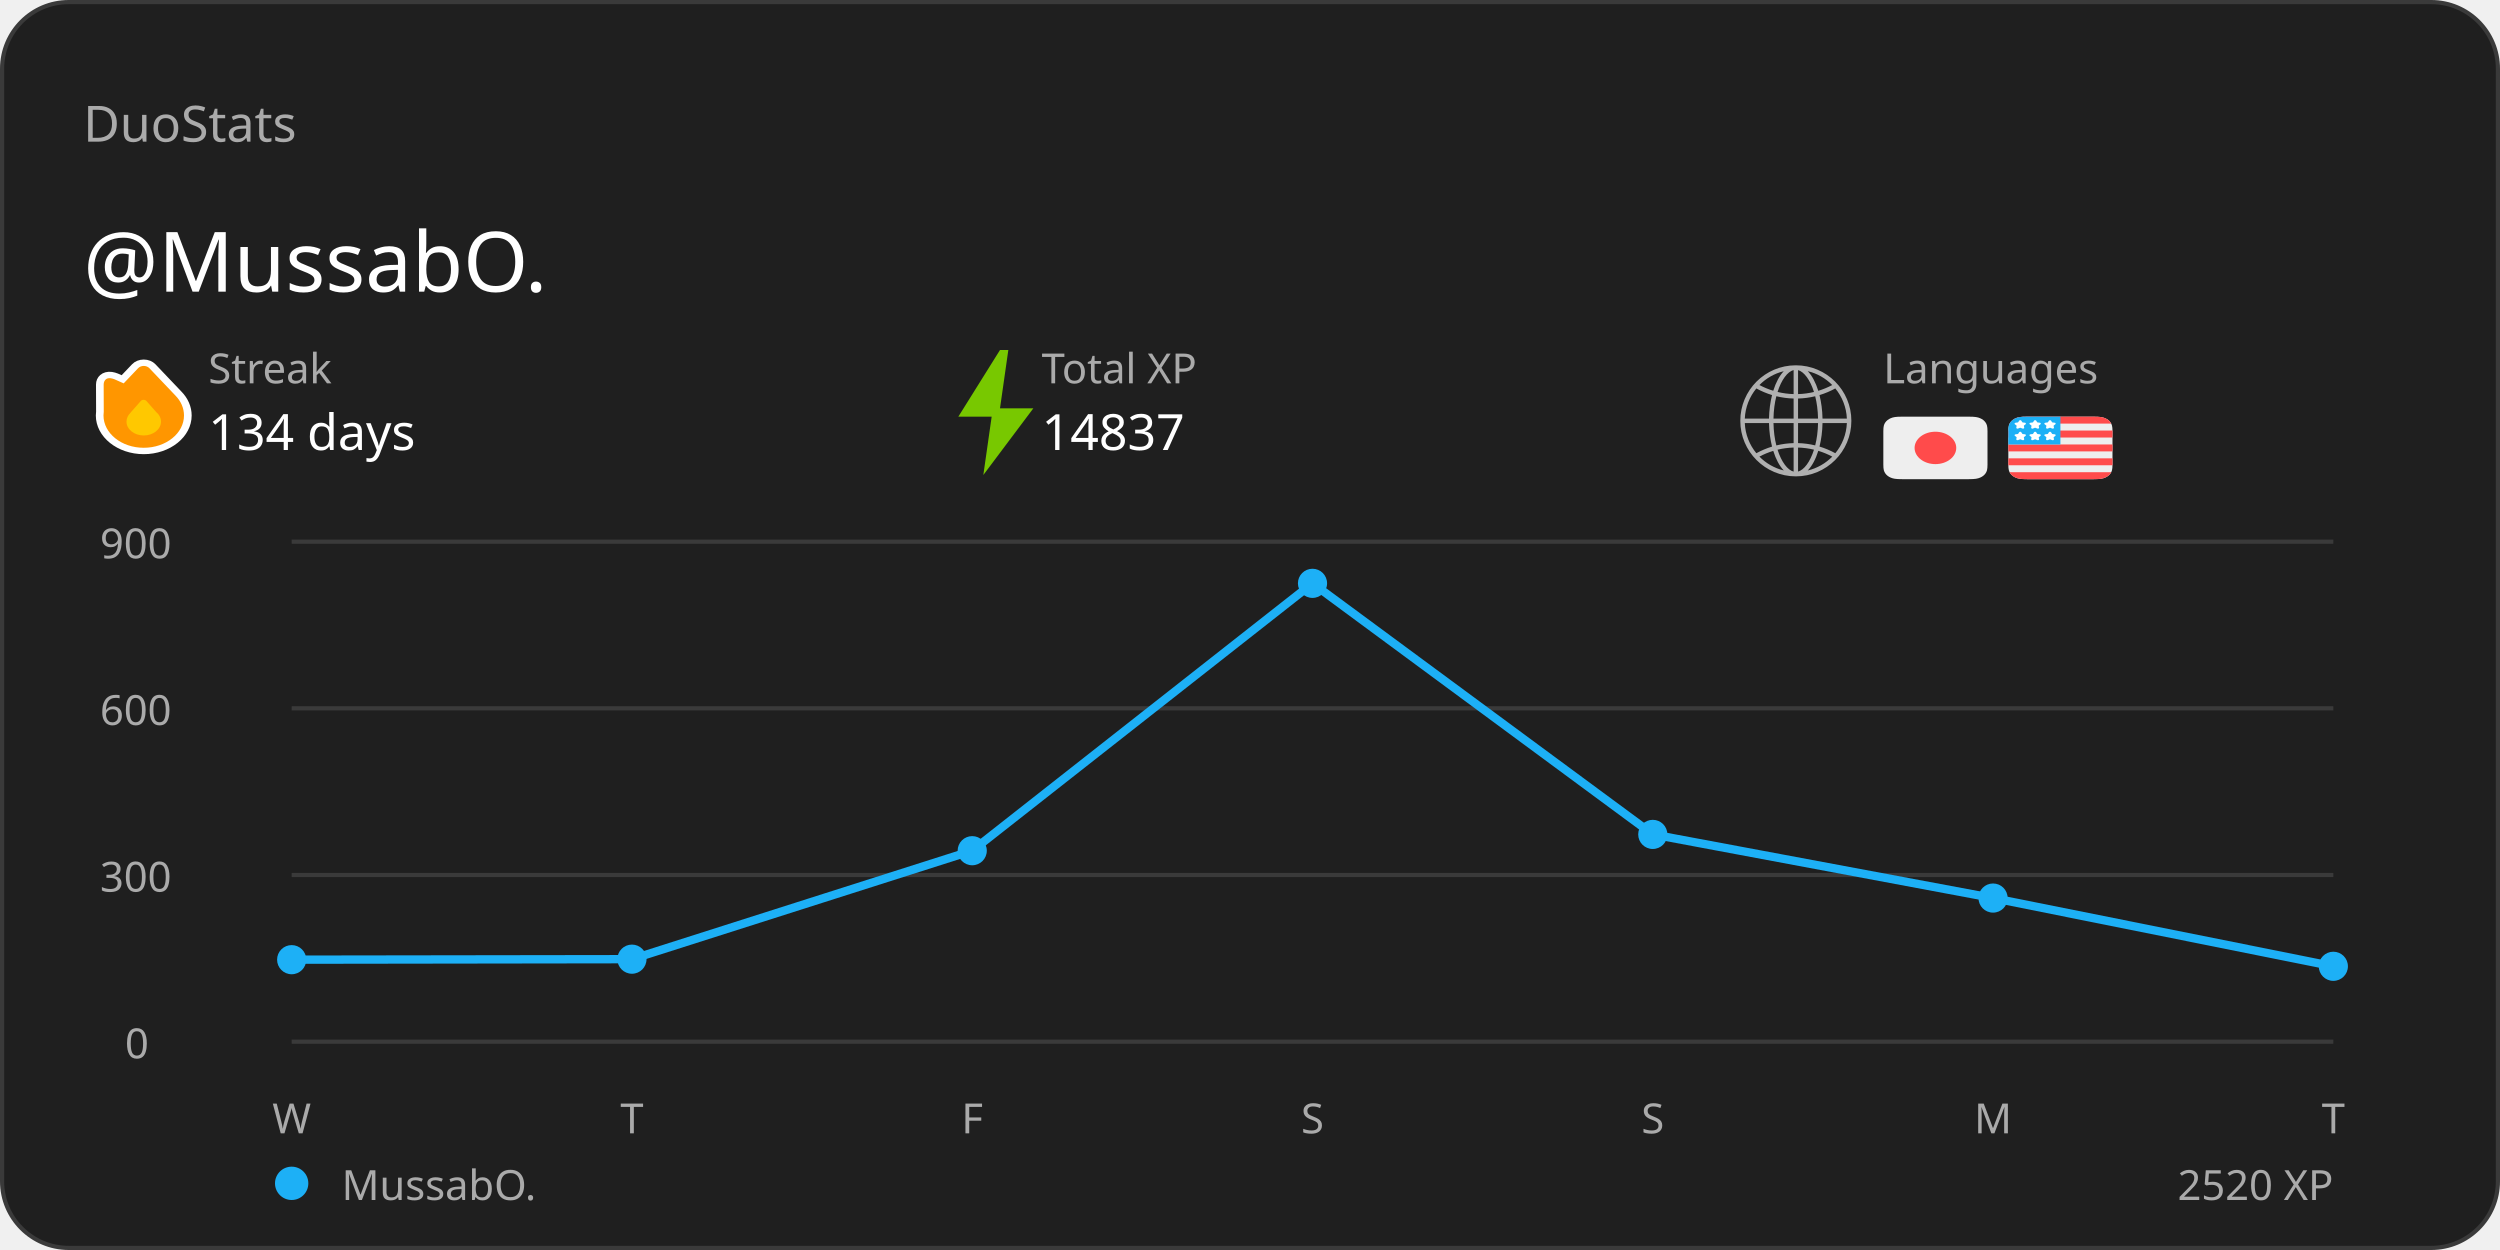
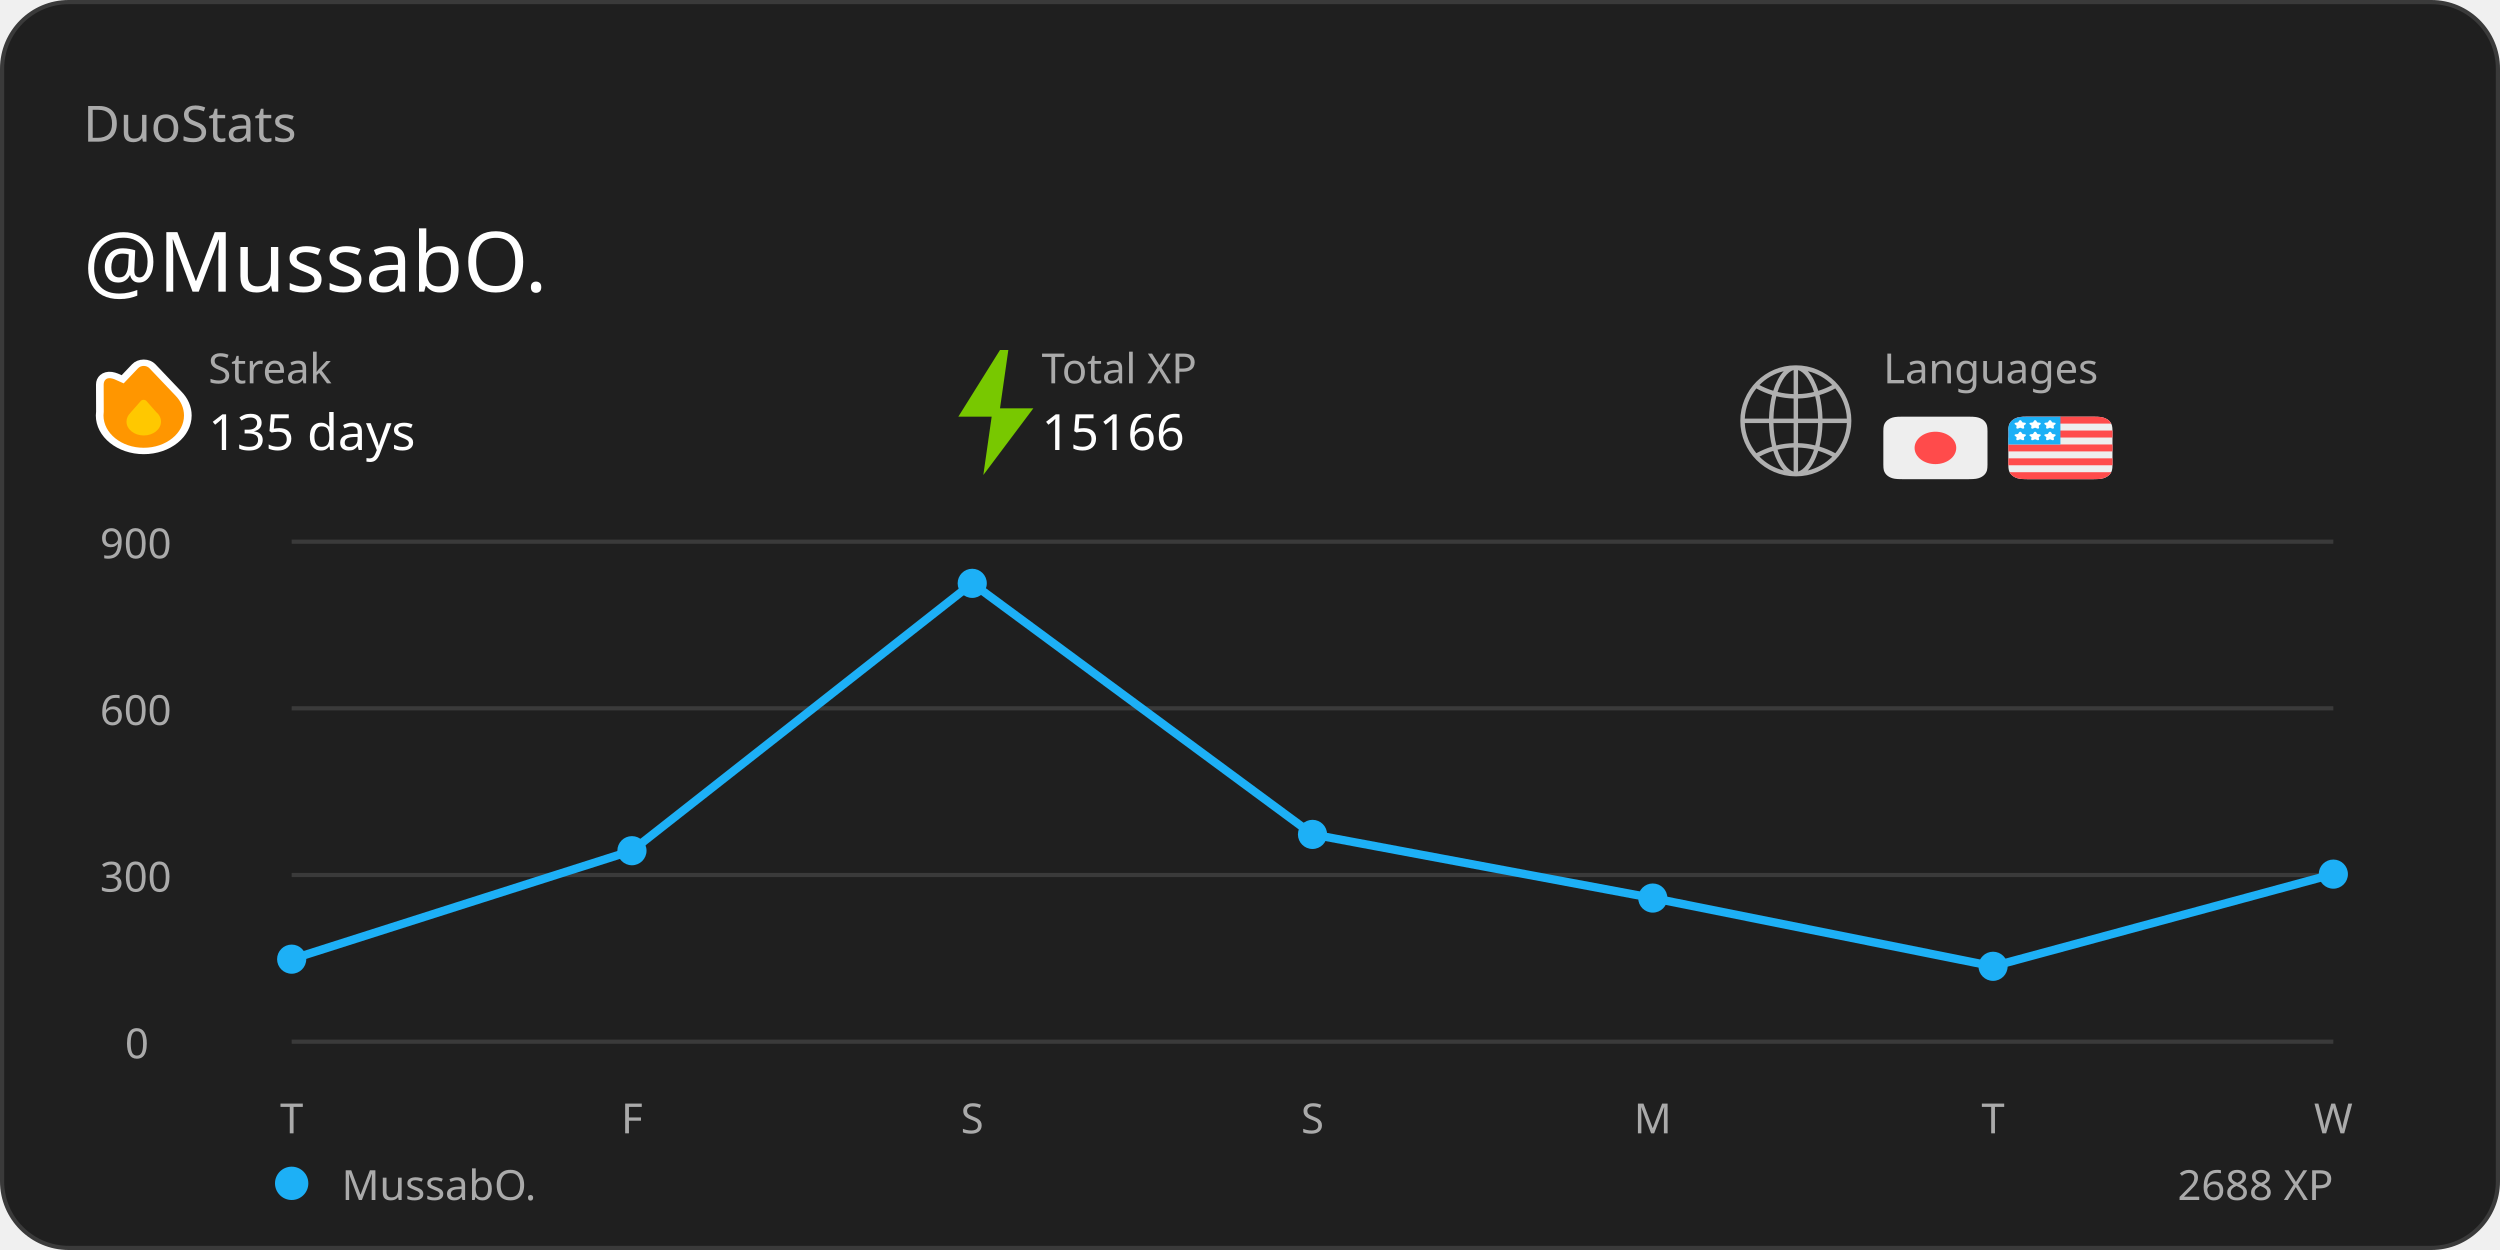
<svg xmlns="http://www.w3.org/2000/svg" width="600" height="300" viewBox="0 0 600 300">
  <rect x="0.5" y="0.5" width="599" height="299" rx="16" fill="#1F1F1F" stroke="#3A3A3A" />
  <text x="20" y="34" fill="#AAAAAA" font-size="12" font-family="DIN Round Pro, system-ui, sans-serif">DuoStats</text>
  <text x="20" y="70" fill="#FFFFFF" font-size="20" font-family="DIN Round Pro, system-ui, sans-serif">@MussabO.</text>
  <g transform="translate(23, 86) scale(0.92, 0.7666667)">
    <g id="Page-1" stroke="none" stroke-width="1" fill="none" fill-rule="evenodd">
      <g id="streak" transform="translate(1, 1)" fill-rule="nonzero">
        <g id="Group" fill="#FF9600" stroke="#FFFFFF" stroke-width="2">
          <path d="M0.068,15.675 L0.044,7.216 C0.039,5.334 1.25,3.942 3.056,4.246 C3.413,4.306 3.998,4.491 4.306,4.656 L5.997,5.561 L9.247,1.464 C9.793,0.776 10.622,0.376 11.5,0.376 C12.378,0.376 13.207,0.776 13.753,1.464 L20.523,10 C22.123,11.939 22.999,14.375 23,16.889 C23,23.034 17.843,28 11.5,28 C5.157,28 0,23.034 0,16.889 C0,16.481 0.023,16.076 0.068,15.675 Z" id="Path" />
        </g>
        <g id="Group" transform="translate(7, 11)" fill="#FFC800">
          <path d="M1.012,5.077 C1.026,5.04 1.046,5.005 1.069,4.973 L3.719,1.364 C3.893,1.127 4.17,0.987 4.464,0.987 C4.758,0.987 5.035,1.127 5.209,1.364 L7.732,4.8 C8.541,5.595 8.998,6.681 9,7.815 C9,10.208 6.985,12.148 4.5,12.148 C2.015,12.148 0,10.208 0,7.815 C0,6.776 0.38,5.823 1.012,5.077 L1.012,5.077 Z" id="Path" />
        </g>
      </g>
    </g>
  </g>
  <text x="50" y="92" fill="#AAAAAA" font-size="10" font-family="DIN Round Pro, system-ui, sans-serif">Streak</text>
-   <text x="50" y="108" fill="#FFFFFF" font-size="12" font-family="DIN Round Pro, system-ui, sans-serif">134 days</text>
+   <text x="50" y="108" fill="#FFFFFF" font-size="12" font-family="DIN Round Pro, system-ui, sans-serif">135 days</text>
  <path d="M240 84 230 100h8l-2 14 12-16h-8l2-14z" fill="#78C800" />
  <text x="250" y="92" fill="#AAAAAA" font-size="10" font-family="DIN Round Pro, system-ui, sans-serif">Total XP</text>
-   <text x="250" y="108" fill="#FFFFFF" font-size="12" font-family="DIN Round Pro, system-ui, sans-serif">14837</text>
+   <text x="250" y="108" fill="#FFFFFF" font-size="12" font-family="DIN Round Pro, system-ui, sans-serif">15166</text>
  <g transform="translate(415, 85) scale(1.0, 1.0)">
    <g id="SVGRepo_bgCarrier" stroke-width="0" />
    <g id="SVGRepo_tracerCarrier" stroke-linecap="round" stroke-linejoin="round" />
    <g id="SVGRepo_iconCarrier">
      <g id="icomoon-ignore"> </g>
      <path d="M16 2.672c-0.004 0-0.007 0-0.011 0-0.002 0-0.003 0-0.005 0-0.005 0-0.010 0.001-0.016 0.001-7.347 0.017-13.296 5.977-13.296 13.327 0 7.348 5.949 13.309 13.296 13.327 0.005 0 0.010 0.001 0.016 0.001 0.002 0 0.004 0 0.005 0 0.004 0 0.008 0 0.011 0 7.36 0 13.328-5.968 13.328-13.328s-5.968-13.328-13.328-13.328zM16.533 10.648c1.413-0.039 2.788-0.225 4.112-0.548 0.399 1.571 0.647 3.382 0.686 5.367h-4.798v-4.819zM16.533 9.582v-5.759c1.437 0.398 2.893 2.314 3.821 5.252-1.231 0.297-2.509 0.47-3.821 0.507zM15.467 3.81v5.772c-1.323-0.037-2.611-0.213-3.852-0.515 0.936-2.956 2.405-4.879 3.852-5.256zM15.467 10.647v4.82h-4.831c0.039-1.988 0.287-3.801 0.687-5.373 1.334 0.326 2.72 0.515 4.144 0.553zM9.563 15.467h-5.811c0.118-2.741 1.139-5.252 2.773-7.241 1.187 0.654 2.446 1.189 3.766 1.589-0.431 1.7-0.689 3.617-0.728 5.652zM9.563 16.533c0.039 2.034 0.297 3.951 0.728 5.651-1.319 0.401-2.579 0.936-3.766 1.59-1.635-1.989-2.656-4.5-2.773-7.241h5.811zM10.636 16.533h4.831v4.814c-1.424 0.038-2.81 0.228-4.145 0.555-0.399-1.571-0.647-3.383-0.686-5.369zM15.467 22.412v5.778c-1.448-0.378-2.919-2.303-3.854-5.263 1.241-0.302 2.53-0.478 3.854-0.515zM16.533 28.178v-5.765c1.313 0.038 2.591 0.211 3.822 0.508-0.928 2.941-2.384 4.86-3.822 5.257zM16.533 21.347v-4.814h4.798c-0.039 1.983-0.286 3.791-0.684 5.361-1.325-0.323-2.7-0.51-4.113-0.548zM22.404 16.533h5.845c-0.118 2.741-1.138 5.251-2.773 7.24-1.197-0.658-2.467-1.197-3.797-1.599 0.43-1.698 0.687-3.611 0.726-5.64zM22.404 15.467c-0.039-2.033-0.297-3.946-0.727-5.646 1.33-0.402 2.599-0.94 3.795-1.598 1.636 1.989 2.658 4.501 2.776 7.244h-5.845zM24.738 7.409c-1.061 0.564-2.18 1.031-3.35 1.385-0.623-2.005-1.498-3.642-2.533-4.717 2.27 0.545 4.297 1.719 5.883 3.332zM13.103 4.087c-1.029 1.073-1.9 2.702-2.521 4.697-1.158-0.353-2.268-0.815-3.319-1.375 1.575-1.602 3.587-2.774 5.84-3.322zM7.259 24.587c1.052-0.561 2.163-1.024 3.322-1.377 0.621 1.997 1.492 3.629 2.522 4.702-2.255-0.549-4.268-1.721-5.844-3.326zM18.855 27.922c1.036-1.075 1.911-2.712 2.535-4.721 1.17 0.355 2.29 0.82 3.351 1.387-1.586 1.614-3.614 2.791-5.886 3.334z" fill="#b0b0b0"> </path>
    </g>
  </g>
  <text x="452" y="92" fill="#AAAAAA" font-size="10" font-family="DIN Round Pro, system-ui, sans-serif">Languages</text>
  <g transform="translate(452, 100) scale(0.3571429, 0.2777778)">
    <g clip-path="url(#clip0_129_1008)">
      <path fill-rule="evenodd" clip-rule="evenodd" d="M12.563 0H57.437C61.805 0 63.389 0.455 64.987 1.309C66.584 2.163 67.837 3.416 68.691 5.013C69.545 6.61 70 8.195 70 12.563V41.437C70 45.805 69.545 47.389 68.691 48.986C67.837 50.584 66.584 51.837 64.987 52.691C63.389 53.545 61.805 54 57.437 54H12.563C8.195 54 6.61 53.545 5.013 52.691C3.416 51.837 2.163 50.584 1.309 48.986C0.455 47.389 0 45.805 0 41.437V12.563C0 8.195 0.455 6.61 1.309 5.013C2.163 3.416 3.416 2.163 5.013 1.309C6.61 0.455 8.195 0 12.563 0Z" fill="#EEEEEE" />
      <path d="M35 41C42.732 41 49 34.732 49 27C49 19.268 42.732 13 35 13C27.268 13 21 19.268 21 27C21 34.732 27.268 41 35 41Z" fill="#FF4B4B" />
    </g>
    <defs>
      <clipPath id="clip0_129_1008">
        <rect width="70" height="54" fill="white" />
      </clipPath>
    </defs>
  </g>
  <g transform="translate(482, 100) scale(0.3571429, 0.2777778)">
    <g clip-path="url(#clip0_129_593)">
      <path fill-rule="evenodd" clip-rule="evenodd" d="M12.563 0H57.437C61.805 0 63.389 0.455 64.987 1.309C66.584 2.163 67.837 3.416 68.691 5.013C69.545 6.61 70 8.195 70 12.563V41.437C70 45.805 69.545 47.389 68.691 48.986C67.837 50.584 66.584 51.837 64.987 52.691C63.389 53.545 61.805 54 57.437 54H12.563C8.195 54 6.61 53.545 5.013 52.691C3.416 51.837 2.163 50.584 1.309 48.986C0.455 47.389 0 45.805 0 41.437V12.563C0 8.195 0.455 6.61 1.309 5.013C2.163 3.416 3.416 2.163 5.013 1.309C6.61 0.455 8.195 0 12.563 0Z" fill="#EEEEEE" />
      <path fill-rule="evenodd" clip-rule="evenodd" d="M12.563 0H57.437C61.805 0 63.389 0.455 64.987 1.309C66.584 2.163 67.837 3.416 68.691 5.013C68.863 5.335 69.019 5.656 69.158 6H0.842C0.981 5.656 1.137 5.335 1.309 5.013C2.163 3.416 3.416 2.163 5.013 1.309C6.61 0.455 8.195 0 12.563 0Z" fill="#FF4B4B" />
      <path fill-rule="evenodd" clip-rule="evenodd" d="M69.997 12C69.999 12.182 70 12.37 70 12.563V18H0V12.563C0 12.37 0.001 12.182 0.003 12H69.997Z" fill="#FF4B4B" />
      <path fill-rule="evenodd" clip-rule="evenodd" d="M70 24V30H0V24H70Z" fill="#FF4B4B" />
      <path fill-rule="evenodd" clip-rule="evenodd" d="M70 41.437C70 41.63 69.999 41.818 69.997 42H0.003C0.001 41.818 0 41.63 0 41.437V36H70V41.437Z" fill="#FF4B4B" />
      <path fill-rule="evenodd" clip-rule="evenodd" d="M69.158 48C69.019 48.344 68.863 48.665 68.691 48.986C67.837 50.584 66.584 51.837 64.987 52.691C63.389 53.545 61.805 54 57.437 54H12.563C8.195 54 6.61 53.545 5.013 52.691C3.416 51.837 2.163 50.584 1.309 48.986C1.137 48.665 0.981 48.344 0.842 48H69.158Z" fill="#FF4B4B" />
      <path fill-rule="evenodd" clip-rule="evenodd" d="M12.563 0H35V24H0V12.563C0 8.195 0.455 6.61 1.309 5.013C2.163 3.416 3.416 2.163 5.013 1.309C6.61 0.455 8.195 0 12.563 0Z" fill="#1CB0F6" />
      <path d="M27.806 9.602L26.531 10.273C26.13 10.483 25.635 10.329 25.424 9.929C25.341 9.769 25.312 9.586 25.342 9.409L25.586 7.988C25.609 7.853 25.564 7.715 25.466 7.62L24.434 6.614C24.11 6.298 24.103 5.779 24.419 5.455C24.545 5.326 24.71 5.242 24.888 5.216L26.314 5.009C26.45 4.989 26.567 4.904 26.628 4.781L27.266 3.489C27.466 3.083 27.957 2.916 28.363 3.117C28.525 3.196 28.655 3.327 28.735 3.489L29.373 4.781C29.434 4.904 29.551 4.989 29.687 5.009L31.113 5.216C31.561 5.281 31.871 5.697 31.806 6.145C31.78 6.323 31.696 6.488 31.567 6.614L30.535 7.62C30.437 7.715 30.392 7.853 30.415 7.988L30.659 9.409C30.735 9.855 30.436 10.278 29.99 10.355C29.812 10.385 29.629 10.356 29.47 10.273L28.194 9.602C28.073 9.538 27.928 9.538 27.806 9.602Z" fill="white" />
      <path d="M27.806 19.602L26.531 20.273C26.13 20.483 25.635 20.329 25.424 19.929C25.341 19.769 25.312 19.587 25.342 19.409L25.586 17.988C25.609 17.853 25.564 17.715 25.466 17.62L24.434 16.614C24.11 16.298 24.103 15.779 24.419 15.455C24.545 15.326 24.71 15.242 24.888 15.216L26.314 15.009C26.45 14.989 26.567 14.904 26.628 14.781L27.266 13.489C27.466 13.083 27.957 12.916 28.363 13.117C28.525 13.196 28.655 13.327 28.735 13.489L29.373 14.781C29.434 14.904 29.551 14.989 29.687 15.009L31.113 15.216C31.561 15.281 31.871 15.697 31.806 16.145C31.78 16.323 31.696 16.488 31.567 16.614L30.535 17.62C30.437 17.715 30.392 17.853 30.415 17.988L30.659 19.409C30.735 19.855 30.436 20.278 29.99 20.355C29.812 20.385 29.629 20.356 29.47 20.273L28.194 19.602C28.073 19.538 27.928 19.538 27.806 19.602Z" fill="white" />
      <path d="M17.806 9.602L16.531 10.273C16.13 10.483 15.635 10.329 15.425 9.929C15.341 9.769 15.312 9.586 15.342 9.409L15.586 7.988C15.609 7.853 15.564 7.715 15.466 7.62L14.434 6.614C14.11 6.298 14.103 5.779 14.419 5.455C14.545 5.326 14.71 5.242 14.888 5.216L16.314 5.009C16.45 4.989 16.567 4.904 16.628 4.781L17.266 3.489C17.466 3.083 17.957 2.916 18.363 3.117C18.525 3.196 18.655 3.327 18.735 3.489L19.373 4.781C19.434 4.904 19.551 4.989 19.687 5.009L21.113 5.216C21.561 5.281 21.871 5.697 21.806 6.145C21.78 6.323 21.696 6.488 21.567 6.614L20.535 7.62C20.437 7.715 20.392 7.853 20.415 7.988L20.659 9.409C20.735 9.855 20.436 10.278 19.99 10.355C19.812 10.385 19.629 10.356 19.47 10.273L18.194 9.602C18.073 9.538 17.928 9.538 17.806 9.602Z" fill="white" />
      <path d="M17.806 19.602L16.531 20.273C16.13 20.483 15.635 20.329 15.425 19.929C15.341 19.769 15.312 19.587 15.342 19.409L15.586 17.988C15.609 17.853 15.564 17.715 15.466 17.62L14.434 16.614C14.11 16.298 14.103 15.779 14.419 15.455C14.545 15.326 14.71 15.242 14.888 15.216L16.314 15.009C16.45 14.989 16.567 14.904 16.628 14.781L17.266 13.489C17.466 13.083 17.957 12.916 18.363 13.117C18.525 13.196 18.655 13.327 18.735 13.489L19.373 14.781C19.434 14.904 19.551 14.989 19.687 15.009L21.113 15.216C21.561 15.281 21.871 15.697 21.806 16.145C21.78 16.323 21.696 16.488 21.567 16.614L20.535 17.62C20.437 17.715 20.392 17.853 20.415 17.988L20.659 19.409C20.735 19.855 20.436 20.278 19.99 20.355C19.812 20.385 19.629 20.356 19.47 20.273L18.194 19.602C18.073 19.538 17.928 19.538 17.806 19.602Z" fill="white" />
      <path d="M7.807 9.602L6.531 10.273C6.13 10.483 5.635 10.329 5.424 9.929C5.341 9.769 5.312 9.586 5.342 9.409L5.586 7.988C5.609 7.853 5.564 7.715 5.466 7.62L4.434 6.614C4.11 6.298 4.103 5.779 4.419 5.455C4.545 5.326 4.71 5.242 4.888 5.216L6.314 5.009C6.45 4.989 6.567 4.904 6.628 4.781L7.266 3.489C7.466 3.083 7.957 2.916 8.363 3.117C8.525 3.196 8.655 3.327 8.735 3.489L9.373 4.781C9.434 4.904 9.551 4.989 9.687 5.009L11.113 5.216C11.561 5.281 11.871 5.697 11.806 6.145C11.78 6.323 11.696 6.488 11.567 6.614L10.535 7.62C10.437 7.715 10.392 7.853 10.415 7.988L10.659 9.409C10.735 9.855 10.436 10.278 9.99 10.355C9.812 10.385 9.629 10.356 9.47 10.273L8.194 9.602C8.073 9.538 7.928 9.538 7.807 9.602Z" fill="white" />
      <path d="M7.807 19.602L6.531 20.273C6.13 20.483 5.635 20.329 5.424 19.929C5.341 19.769 5.312 19.587 5.342 19.409L5.586 17.988C5.609 17.853 5.564 17.715 5.466 17.62L4.434 16.614C4.11 16.298 4.103 15.779 4.419 15.455C4.545 15.326 4.71 15.242 4.888 15.216L6.314 15.009C6.45 14.989 6.567 14.904 6.628 14.781L7.266 13.489C7.466 13.083 7.957 12.916 8.363 13.117C8.525 13.196 8.655 13.327 8.735 13.489L9.373 14.781C9.434 14.904 9.551 14.989 9.687 15.009L11.113 15.216C11.561 15.281 11.871 15.697 11.806 16.145C11.78 16.323 11.696 16.488 11.567 16.614L10.535 17.62C10.437 17.715 10.392 17.853 10.415 17.988L10.659 19.409C10.735 19.855 10.436 20.278 9.99 20.355C9.812 20.385 9.629 20.356 9.47 20.273L8.194 19.602C8.073 19.538 7.928 19.538 7.807 19.602Z" fill="white" />
    </g>
    <defs>
      <clipPath id="clip0_129_593">
        <rect width="70" height="54" fill="white" />
      </clipPath>
    </defs>
  </g>
  <g stroke="#3A3A3A" stroke-width="1">
    <line x1="70" y1="250" x2="560" y2="250" />
    <line x1="70" y1="210" x2="560" y2="210" />
    <line x1="70" y1="170" x2="560" y2="170" />
    <line x1="70" y1="130" x2="560" y2="130" />
  </g>
  <g fill="#AAAAAA" font-size="10" font-family="DIN Round Pro, system-ui, sans-serif">
    <text x="30" y="254">0</text>
    <text x="24" y="214">300</text>
    <text x="24" y="174">600</text>
    <text x="24" y="134">900</text>
  </g>
-   <polyline points="70.0,230.322 151.667,230.2 233.333,204.167 315.0,140.0 396.667,200.256 478.333,215.533 560.0,231.911" fill="none" stroke="#1DB0F6" stroke-width="2" stroke-linecap="round" stroke-linejoin="round" />
-   <circle cx="70.0" cy="230.322" r="3.5" fill="#1DB0F6" />
-   <circle cx="151.667" cy="230.2" r="3.5" fill="#1DB0F6" />
-   <circle cx="233.333" cy="204.167" r="3.5" fill="#1DB0F6" />
-   <circle cx="315.0" cy="140.0" r="3.5" fill="#1DB0F6" />
-   <circle cx="396.667" cy="200.256" r="3.5" fill="#1DB0F6" />
-   <circle cx="478.333" cy="215.533" r="3.5" fill="#1DB0F6" />
-   <circle cx="560.0" cy="231.911" r="3.5" fill="#1DB0F6" />
-   <text x="70.0" y="272" fill="#AAAAAA" font-size="10" text-anchor="middle" font-family="DIN Round Pro, system-ui, sans-serif">W</text>
-   <text x="151.667" y="272" fill="#AAAAAA" font-size="10" text-anchor="middle" font-family="DIN Round Pro, system-ui, sans-serif">T</text>
-   <text x="233.333" y="272" fill="#AAAAAA" font-size="10" text-anchor="middle" font-family="DIN Round Pro, system-ui, sans-serif">F</text>
+   <polyline points="70.0,230.2 151.667,204.167 233.333,140.0 315.0,200.256 396.667,215.533 478.333,231.911 560.0,209.789" fill="none" stroke="#1DB0F6" stroke-width="2" stroke-linecap="round" stroke-linejoin="round" />
+   <circle cx="70.0" cy="230.2" r="3.5" fill="#1DB0F6" />
+   <circle cx="151.667" cy="204.167" r="3.5" fill="#1DB0F6" />
+   <circle cx="233.333" cy="140.0" r="3.5" fill="#1DB0F6" />
+   <circle cx="315.0" cy="200.256" r="3.5" fill="#1DB0F6" />
+   <circle cx="396.667" cy="215.533" r="3.5" fill="#1DB0F6" />
+   <circle cx="478.333" cy="231.911" r="3.5" fill="#1DB0F6" />
+   <circle cx="560.0" cy="209.789" r="3.5" fill="#1DB0F6" />
+   <text x="70.0" y="272" fill="#AAAAAA" font-size="10" text-anchor="middle" font-family="DIN Round Pro, system-ui, sans-serif">T</text>
+   <text x="151.667" y="272" fill="#AAAAAA" font-size="10" text-anchor="middle" font-family="DIN Round Pro, system-ui, sans-serif">F</text>
+   <text x="233.333" y="272" fill="#AAAAAA" font-size="10" text-anchor="middle" font-family="DIN Round Pro, system-ui, sans-serif">S</text>
  <text x="315.0" y="272" fill="#AAAAAA" font-size="10" text-anchor="middle" font-family="DIN Round Pro, system-ui, sans-serif">S</text>
-   <text x="396.667" y="272" fill="#AAAAAA" font-size="10" text-anchor="middle" font-family="DIN Round Pro, system-ui, sans-serif">S</text>
-   <text x="478.333" y="272" fill="#AAAAAA" font-size="10" text-anchor="middle" font-family="DIN Round Pro, system-ui, sans-serif">M</text>
-   <text x="560.0" y="272" fill="#AAAAAA" font-size="10" text-anchor="middle" font-family="DIN Round Pro, system-ui, sans-serif">T</text>
+   <text x="396.667" y="272" fill="#AAAAAA" font-size="10" text-anchor="middle" font-family="DIN Round Pro, system-ui, sans-serif">M</text>
+   <text x="478.333" y="272" fill="#AAAAAA" font-size="10" text-anchor="middle" font-family="DIN Round Pro, system-ui, sans-serif">T</text>
+   <text x="560.0" y="272" fill="#AAAAAA" font-size="10" text-anchor="middle" font-family="DIN Round Pro, system-ui, sans-serif">W</text>
  <circle cx="70" cy="284" r="4" fill="#1DB0F6" />
  <text x="82" y="288" fill="#AAAAAA" font-size="10" font-family="DIN Round Pro, system-ui, sans-serif">MussabO.</text>
-   <text x="560" y="288" fill="#AAAAAA" font-size="10" text-anchor="end" font-family="DIN Round Pro, system-ui, sans-serif">2520 XP</text>
+   <text x="560" y="288" fill="#AAAAAA" font-size="10" text-anchor="end" font-family="DIN Round Pro, system-ui, sans-serif">2688 XP</text>
</svg>
